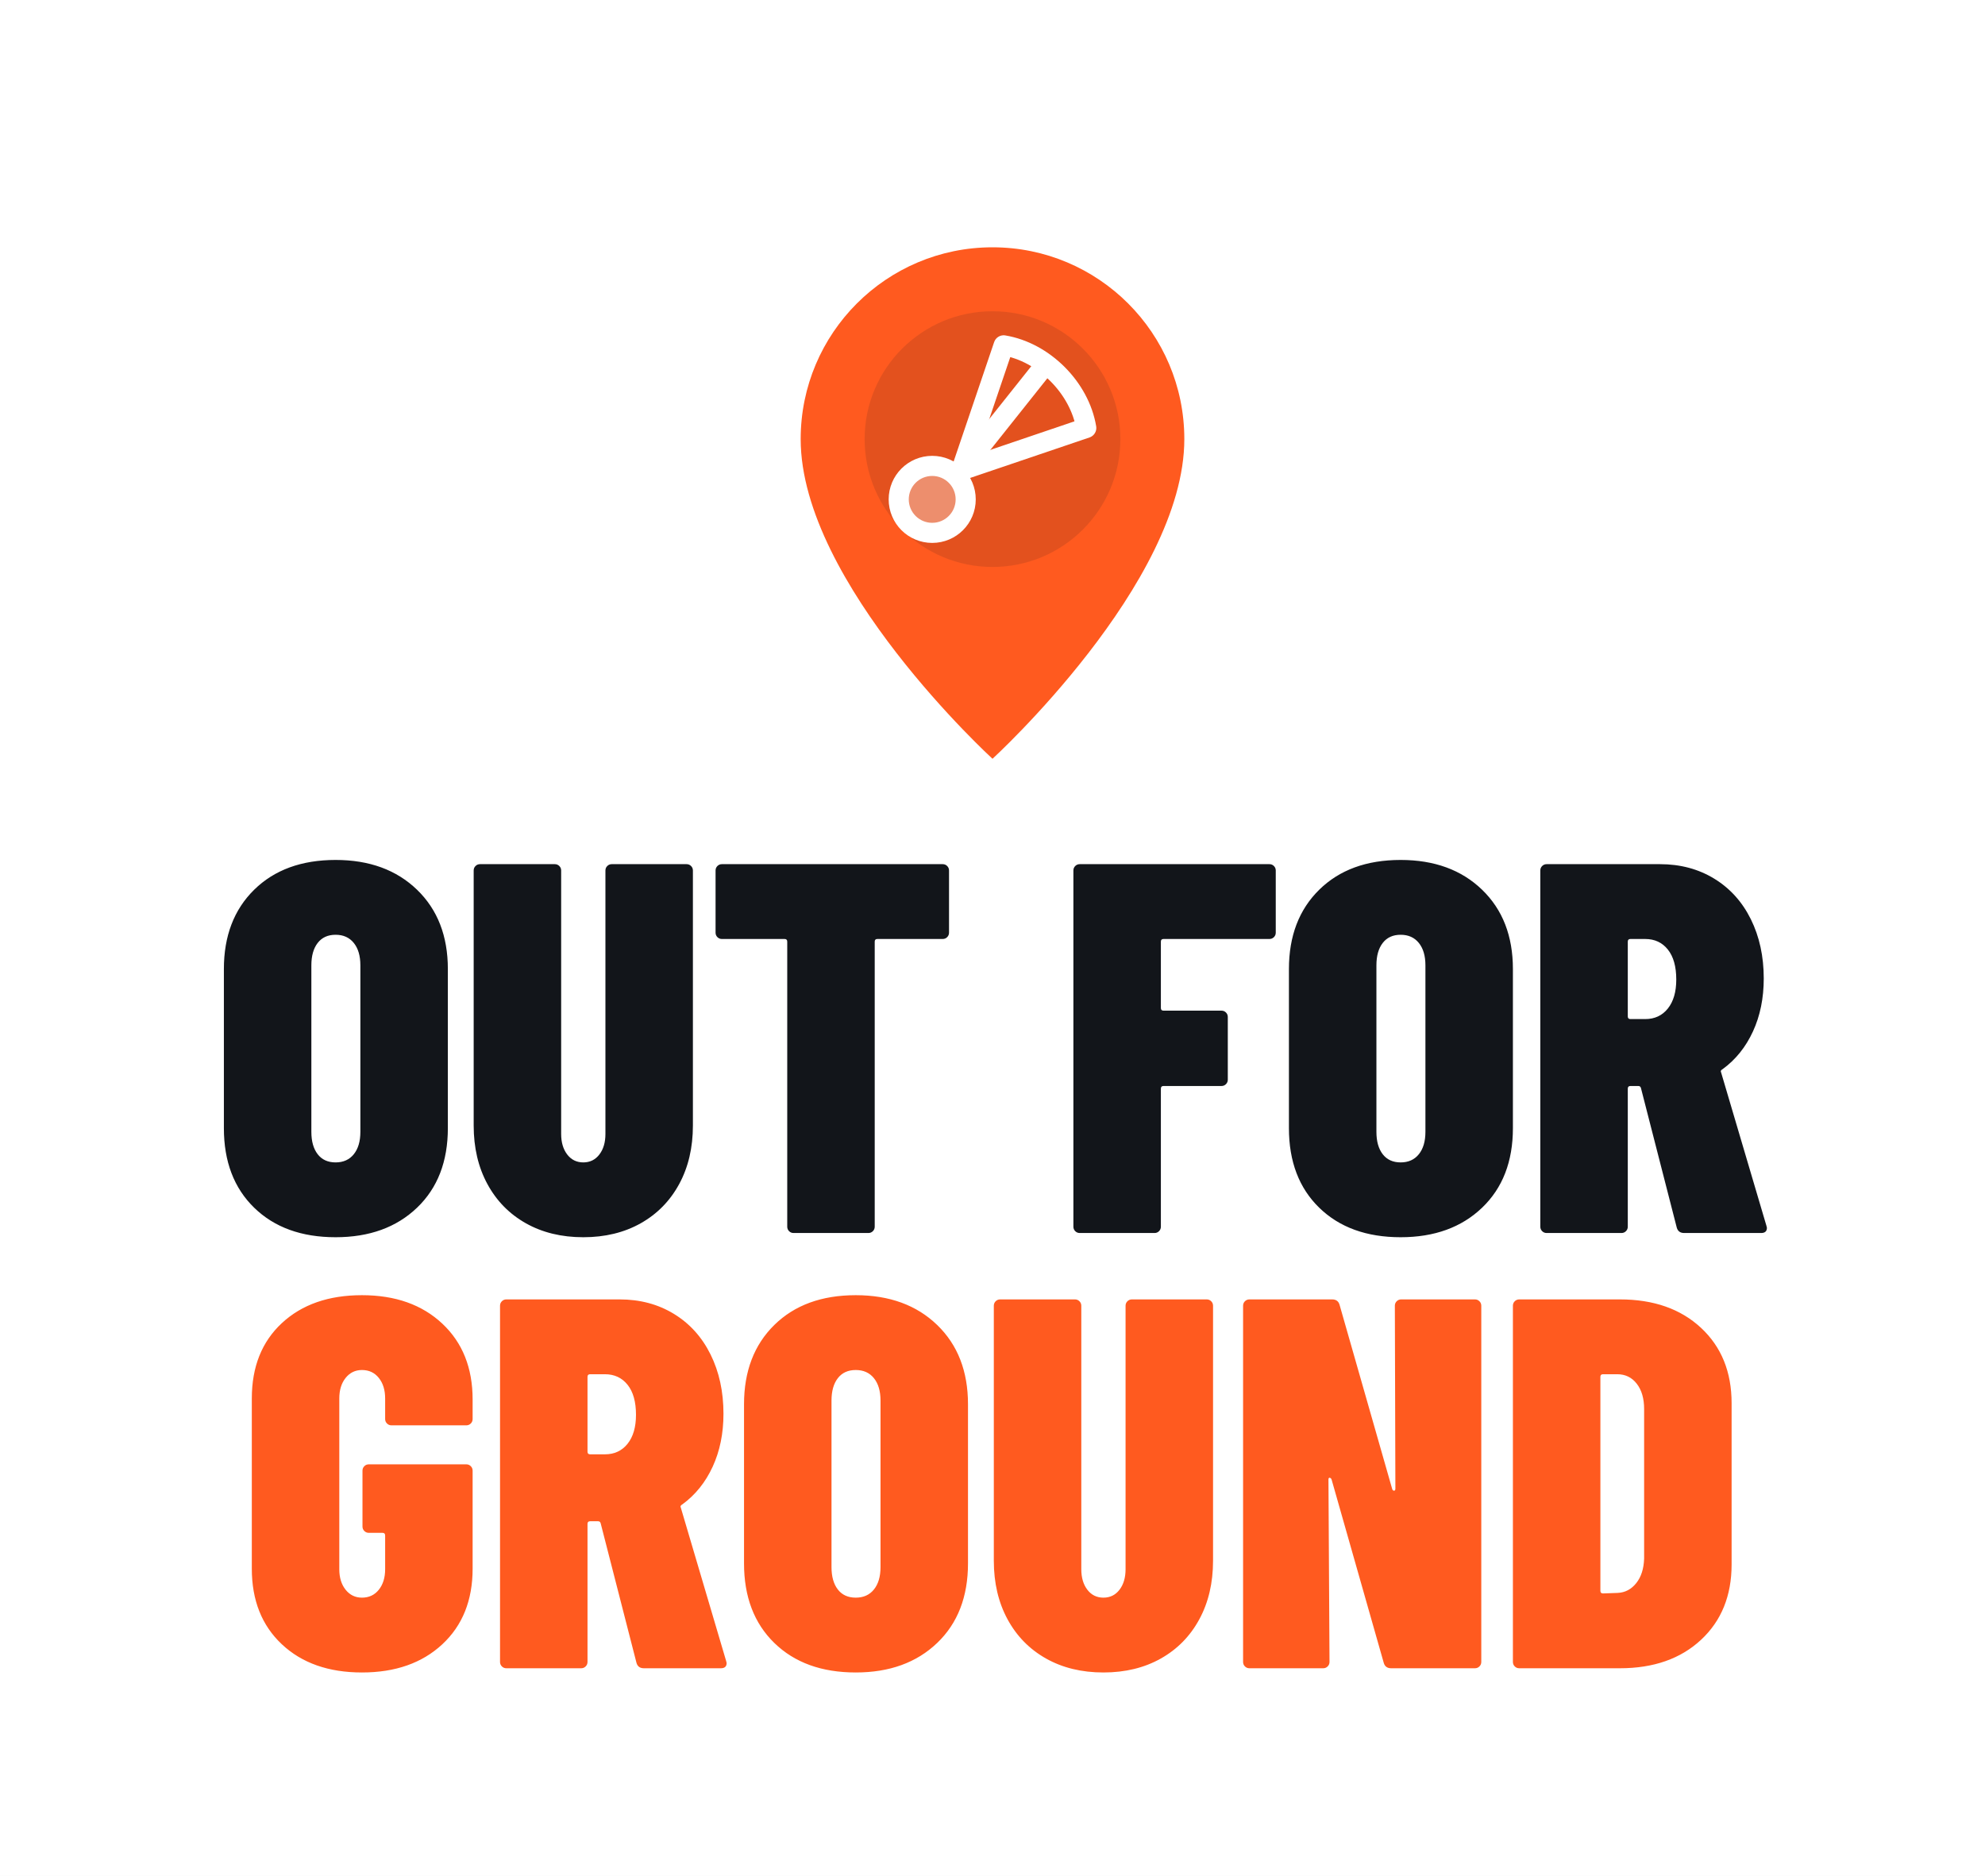
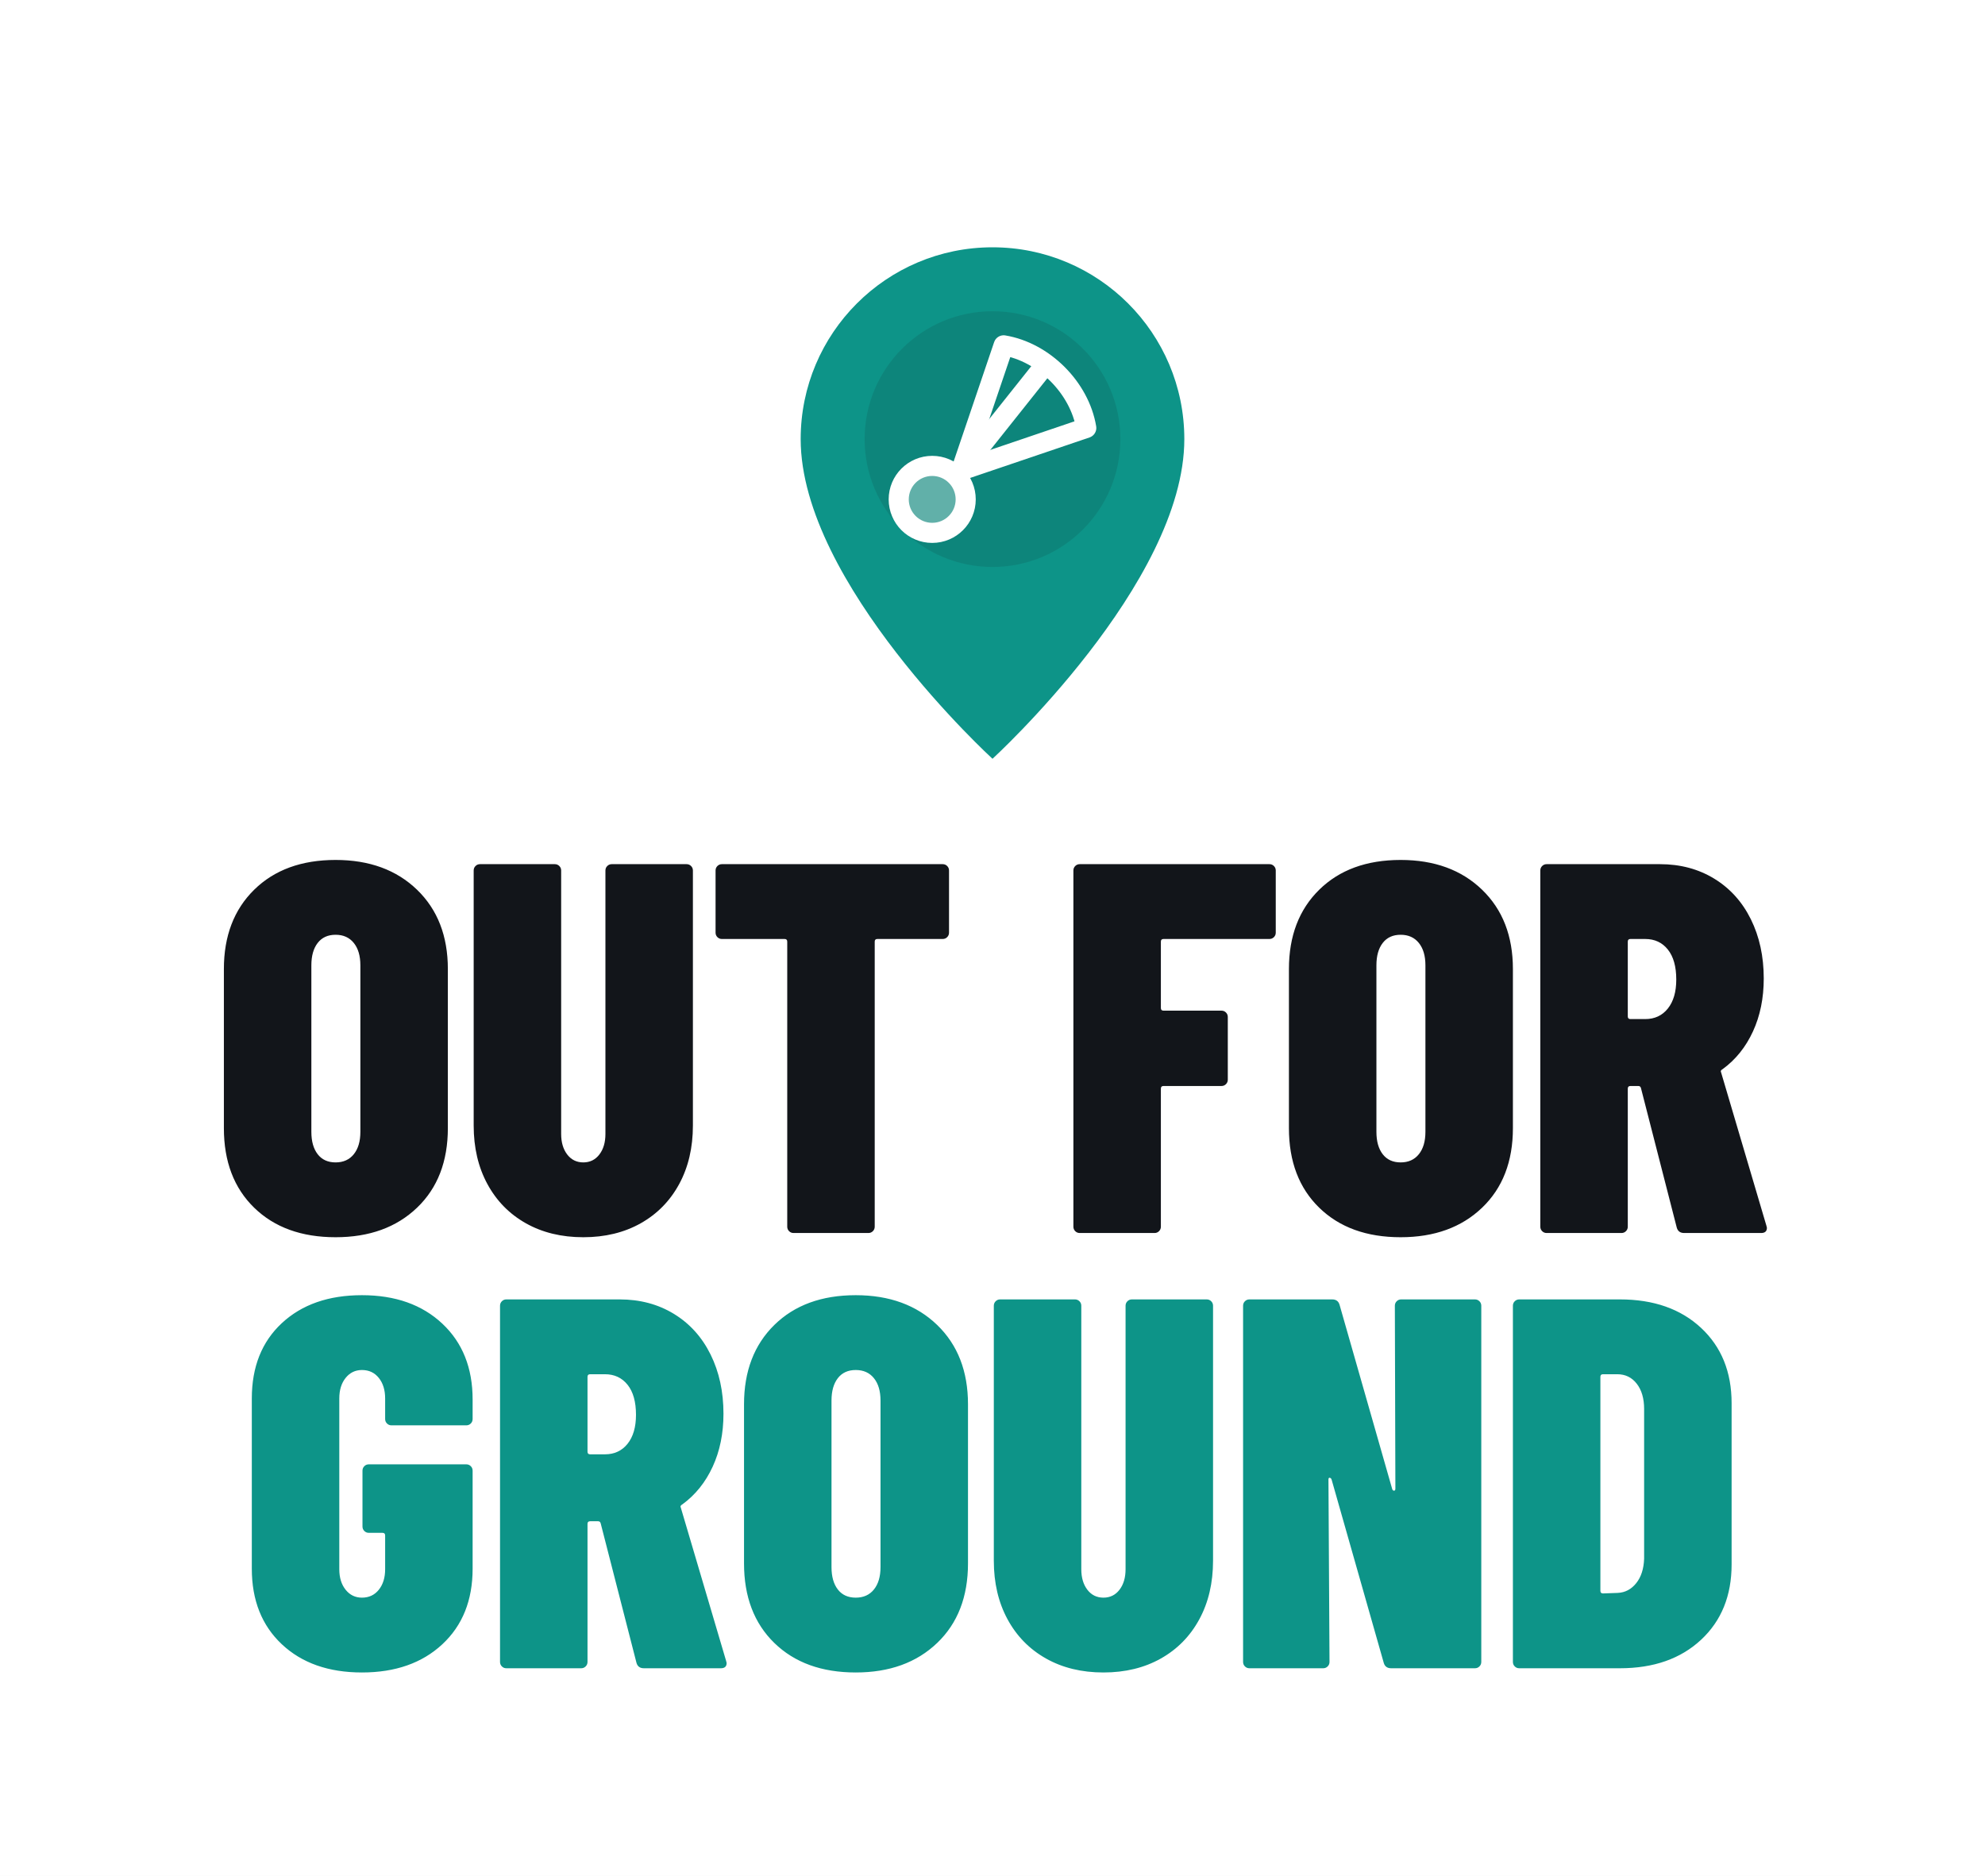
<svg xmlns="http://www.w3.org/2000/svg" viewBox="0 0 565 534" width="565" height="534" role="img" aria-label="Out For Ground Badminton">
  <rect width="565" height="534" fill="#ffffff" />
  <g transform="translate(199.3,60) scale(2.6)">
-     <path d="M32 4c-11.6 0-21 9.4-21 21 0 15.8 21 35 21 35s21-19.2 21-35c0-11.6-9.4-21-21-21z" fill="#ff5a1f" />
+     <path d="M32 4c-11.6 0-21 9.4-21 21 0 15.8 21 35 21 35s21-19.2 21-35c0-11.6-9.4-21-21-21z" fill="#0d9488" />
    <circle cx="32" cy="25" r="14" fill="#12151a" opacity="0.12" />
    <g transform="translate(17.333 10.333) scale(1.2222)" fill="none" stroke="#fff" stroke-width="1.800" stroke-linecap="round" stroke-linejoin="round">
      <path d="M9.2 14.8L13 3.6c3.6.6 6.8 3.8 7.4 7.4L9.2 14.8z" />
      <path d="M9.2 14.8l7.4-9.3" />
      <circle cx="6.6" cy="17.4" r="3" fill="#fff" fill-opacity="0.35" />
    </g>
  </g>
  <path d="M63.725 321.15V275.85Q63.725 261.75 72.35 253.275Q80.975 244.8 95.525 244.8Q109.925 244.8 118.7 253.275Q127.475 261.75 127.475 275.85V321.15Q127.475 335.4 118.7 343.8Q109.925 352.2 95.525 352.2Q80.975 352.2 72.35 343.8Q63.725 335.4 63.725 321.15ZM102.575 322.2V274.8Q102.575 270.75 100.7 268.425Q98.825 266.1 95.525 266.1Q92.225 266.1 90.425 268.425Q88.625 270.75 88.625 274.8V322.2Q88.625 326.25 90.425 328.575Q92.225 330.9 95.525 330.9Q98.825 330.9 100.7 328.575Q102.575 326.25 102.575 322.2Z M134.825 320.4V247.8Q134.825 247.05 135.35 246.525Q135.875 246.0 136.625 246.0H157.925Q158.675 246.0 159.2 246.525Q159.725 247.05 159.725 247.8V322.8Q159.725 326.4 161.45 328.65Q163.175 330.9 166.025 330.9Q168.875 330.9 170.6 328.65Q172.325 326.4 172.325 322.8V247.8Q172.325 247.05 172.85 246.525Q173.375 246.0 174.125 246.0H195.425Q196.175 246.0 196.7 246.525Q197.225 247.05 197.225 247.8V320.4Q197.225 329.85 193.325 337.05Q189.425 344.25 182.375 348.225Q175.325 352.2 166.025 352.2Q156.725 352.2 149.675 348.225Q142.625 344.25 138.725 337.05Q134.825 329.85 134.825 320.4Z M270.125 247.8V265.5Q270.125 266.25 269.6 266.775Q269.075 267.3 268.325 267.3H249.725Q248.975 267.3 248.975 268.05V349.2Q248.975 349.95 248.45 350.475Q247.925 351.0 247.175 351.0H225.875Q225.125 351.0 224.6 350.475Q224.075 349.95 224.075 349.2V268.05Q224.075 267.3 223.325 267.3H205.475Q204.725 267.3 204.2 266.775Q203.675 266.25 203.675 265.5V247.8Q203.675 247.05 204.2 246.525Q204.725 246.0 205.475 246.0H268.325Q269.075 246.0 269.6 246.525Q270.125 247.05 270.125 247.8Z  M361.325 267.3H331.175Q330.425 267.3 330.425 268.05V286.95Q330.425 287.7 331.175 287.7H347.675Q348.425 287.7 348.95 288.225Q349.475 288.75 349.475 289.5V307.35Q349.475 308.1 348.95 308.625Q348.425 309.15 347.675 309.15H331.175Q330.425 309.15 330.425 309.9V349.2Q330.425 349.95 329.9 350.475Q329.375 351.0 328.625 351.0H307.325Q306.575 351.0 306.05 350.475Q305.525 349.95 305.525 349.2V247.8Q305.525 247.05 306.05 246.525Q306.575 246.0 307.325 246.0H361.325Q362.075 246.0 362.6 246.525Q363.125 247.05 363.125 247.8V265.5Q363.125 266.25 362.6 266.775Q362.075 267.3 361.325 267.3Z M366.875 321.15V275.85Q366.875 261.75 375.5 253.275Q384.125 244.8 398.675 244.8Q413.075 244.8 421.85 253.275Q430.625 261.75 430.625 275.85V321.15Q430.625 335.4 421.85 343.8Q413.075 352.2 398.675 352.2Q384.125 352.2 375.5 343.8Q366.875 335.4 366.875 321.15ZM405.725 322.2V274.8Q405.725 270.75 403.85 268.425Q401.975 266.1 398.675 266.1Q395.375 266.1 393.575 268.425Q391.775 270.75 391.775 274.8V322.2Q391.775 326.25 393.575 328.575Q395.375 330.9 398.675 330.9Q401.975 330.9 403.85 328.575Q405.725 326.25 405.725 322.2Z M477.275 349.5 467.075 309.75Q466.925 309.15 466.325 309.15H464.075Q463.325 309.15 463.325 309.9V349.2Q463.325 349.95 462.8 350.475Q462.275 351.0 461.525 351.0H440.225Q439.475 351.0 438.95 350.475Q438.425 349.95 438.425 349.2V247.8Q438.425 247.05 438.95 246.525Q439.475 246.0 440.225 246.0H472.475Q481.175 246.0 487.925 250.125Q494.675 254.25 498.35 261.675Q502.025 269.1 502.025 278.55Q502.025 286.95 498.95 293.625Q495.875 300.3 490.325 304.35Q490.025 304.5 489.875 304.725Q489.725 304.95 489.875 305.25L502.775 348.9L502.925 349.5Q502.925 351.0 501.275 351.0H479.375Q477.725 351.0 477.275 349.5ZM463.325 268.05V289.35Q463.325 290.1 464.075 290.1H468.275Q472.325 290.1 474.725 287.1Q477.125 284.1 477.125 278.85Q477.125 273.3 474.725 270.3Q472.325 267.3 468.275 267.3H464.075Q463.325 267.3 463.325 268.05Z" fill="#12151a" />
-   <path d="M71.675 446.55V398.1Q71.675 384.6 80.225 376.65Q88.775 368.7 103.025 368.7Q117.275 368.7 125.9 376.8Q134.525 384.9 134.525 398.4V403.95Q134.525 404.7 134.0 405.225Q133.475 405.75 132.725 405.75H111.425Q110.675 405.75 110.15 405.225Q109.625 404.7 109.625 403.95V398.1Q109.625 394.5 107.825 392.25Q106.025 390.0 103.025 390.0Q100.175 390.0 98.375 392.25Q96.575 394.5 96.575 398.1V446.7Q96.575 450.3 98.375 452.55Q100.175 454.8 103.025 454.8Q106.025 454.8 107.825 452.55Q109.625 450.3 109.625 446.7V437.1Q109.625 436.35 108.875 436.35H104.975Q104.225 436.35 103.7 435.825Q103.175 435.3 103.175 434.55V418.65Q103.175 417.9 103.7 417.375Q104.225 416.85 104.975 416.85H132.725Q133.475 416.85 134.0 417.375Q134.525 417.9 134.525 418.65V446.55Q134.525 460.05 125.9 468.075Q117.275 476.1 103.025 476.1Q88.775 476.1 80.225 468.075Q71.675 460.05 71.675 446.55Z M181.175 473.4 170.975 433.65Q170.825 433.05 170.225 433.05H167.975Q167.225 433.05 167.225 433.8V473.1Q167.225 473.85 166.7 474.375Q166.175 474.9 165.425 474.9H144.125Q143.375 474.9 142.85 474.375Q142.325 473.85 142.325 473.1V371.7Q142.325 370.95 142.85 370.425Q143.375 369.9 144.125 369.9H176.375Q185.075 369.9 191.825 374.025Q198.575 378.15 202.25 385.575Q205.925 393.0 205.925 402.45Q205.925 410.85 202.85 417.525Q199.775 424.2 194.225 428.25Q193.925 428.4 193.775 428.625Q193.625 428.85 193.775 429.15L206.675 472.8L206.825 473.4Q206.825 474.9 205.175 474.9H183.275Q181.625 474.9 181.175 473.4ZM167.225 391.95V413.25Q167.225 414.0 167.975 414.0H172.175Q176.225 414.0 178.625 411.0Q181.025 408.0 181.025 402.75Q181.025 397.2 178.625 394.2Q176.225 391.2 172.175 391.2H167.975Q167.225 391.2 167.225 391.95Z M211.775 445.05V399.75Q211.775 385.65 220.4 377.175Q229.025 368.7 243.575 368.7Q257.975 368.7 266.75 377.175Q275.525 385.65 275.525 399.75V445.05Q275.525 459.3 266.75 467.7Q257.975 476.1 243.575 476.1Q229.025 476.1 220.4 467.7Q211.775 459.3 211.775 445.05ZM250.625 446.1V398.7Q250.625 394.65 248.75 392.325Q246.875 390.0 243.575 390.0Q240.275 390.0 238.475 392.325Q236.675 394.65 236.675 398.7V446.1Q236.675 450.15 238.475 452.475Q240.275 454.8 243.575 454.8Q246.875 454.8 248.75 452.475Q250.625 450.15 250.625 446.1Z M282.875 444.3V371.7Q282.875 370.95 283.4 370.425Q283.925 369.9 284.675 369.9H305.975Q306.725 369.9 307.25 370.425Q307.775 370.95 307.775 371.7V446.7Q307.775 450.3 309.5 452.55Q311.225 454.8 314.075 454.8Q316.925 454.8 318.65 452.55Q320.375 450.3 320.375 446.7V371.7Q320.375 370.95 320.9 370.425Q321.425 369.9 322.175 369.9H343.475Q344.225 369.9 344.75 370.425Q345.275 370.95 345.275 371.7V444.3Q345.275 453.75 341.375 460.95Q337.475 468.15 330.425 472.125Q323.375 476.1 314.075 476.1Q304.775 476.1 297.725 472.125Q290.675 468.15 286.775 460.95Q282.875 453.75 282.875 444.3Z M398.825 369.9H419.825Q420.575 369.9 421.1 370.425Q421.625 370.95 421.625 371.7V473.1Q421.625 473.85 421.1 474.375Q420.575 474.9 419.825 474.9H395.975Q394.325 474.9 393.875 473.4L379.025 421.2Q378.875 420.75 378.5 420.675Q378.125 420.6 378.125 421.2L378.425 473.1Q378.425 473.85 377.9 474.375Q377.375 474.9 376.625 474.9H355.625Q354.875 474.9 354.35 474.375Q353.825 473.85 353.825 473.1V371.7Q353.825 370.95 354.35 370.425Q354.875 369.9 355.625 369.9H379.175Q380.825 369.9 381.275 371.4L396.275 423.9Q396.425 424.35 396.8 424.35Q397.175 424.35 397.175 423.75L397.025 371.7Q397.025 370.95 397.55 370.425Q398.075 369.9 398.825 369.9Z M430.625 473.1V371.7Q430.625 370.95 431.15 370.425Q431.675 369.9 432.425 369.9H461.075Q475.475 369.9 484.175 378.0Q492.875 386.1 492.875 399.45V445.35Q492.875 458.7 484.175 466.8Q475.475 474.9 461.075 474.9H432.425Q431.675 474.9 431.15 474.375Q430.625 473.85 430.625 473.1ZM456.275 453.6 460.475 453.45Q463.625 453.3 465.725 450.675Q467.825 448.05 467.975 443.7V401.1Q467.975 396.6 465.875 393.9Q463.775 391.2 460.325 391.2H456.275Q455.525 391.2 455.525 391.95V452.85Q455.525 453.6 456.275 453.6Z" fill="#ff5a1f" />
+   <path d="M71.675 446.55V398.1Q71.675 384.6 80.225 376.65Q88.775 368.7 103.025 368.7Q117.275 368.7 125.9 376.8Q134.525 384.9 134.525 398.4V403.95Q134.525 404.7 134.0 405.225Q133.475 405.75 132.725 405.75H111.425Q110.675 405.75 110.15 405.225Q109.625 404.7 109.625 403.95V398.1Q109.625 394.5 107.825 392.25Q106.025 390.0 103.025 390.0Q100.175 390.0 98.375 392.25Q96.575 394.5 96.575 398.1V446.7Q96.575 450.3 98.375 452.55Q100.175 454.8 103.025 454.8Q106.025 454.8 107.825 452.55Q109.625 450.3 109.625 446.7V437.1Q109.625 436.35 108.875 436.35H104.975Q104.225 436.35 103.7 435.825Q103.175 435.3 103.175 434.55V418.65Q103.175 417.9 103.7 417.375Q104.225 416.85 104.975 416.85H132.725Q133.475 416.85 134.0 417.375Q134.525 417.9 134.525 418.65V446.55Q134.525 460.05 125.9 468.075Q117.275 476.1 103.025 476.1Q88.775 476.1 80.225 468.075Q71.675 460.05 71.675 446.55Z M181.175 473.4 170.975 433.65Q170.825 433.05 170.225 433.05H167.975Q167.225 433.05 167.225 433.8V473.1Q167.225 473.85 166.7 474.375Q166.175 474.9 165.425 474.9H144.125Q143.375 474.9 142.85 474.375Q142.325 473.85 142.325 473.1V371.7Q142.325 370.95 142.85 370.425Q143.375 369.9 144.125 369.9H176.375Q185.075 369.9 191.825 374.025Q198.575 378.15 202.25 385.575Q205.925 393.0 205.925 402.45Q205.925 410.85 202.85 417.525Q199.775 424.2 194.225 428.25Q193.925 428.4 193.775 428.625Q193.625 428.85 193.775 429.15L206.675 472.8L206.825 473.4Q206.825 474.9 205.175 474.9H183.275Q181.625 474.9 181.175 473.4ZM167.225 391.95V413.25Q167.225 414.0 167.975 414.0H172.175Q176.225 414.0 178.625 411.0Q181.025 408.0 181.025 402.75Q181.025 397.2 178.625 394.2Q176.225 391.2 172.175 391.2H167.975Q167.225 391.2 167.225 391.95Z M211.775 445.05V399.75Q211.775 385.65 220.4 377.175Q229.025 368.7 243.575 368.7Q257.975 368.7 266.75 377.175Q275.525 385.65 275.525 399.75V445.05Q275.525 459.3 266.75 467.7Q257.975 476.1 243.575 476.1Q229.025 476.1 220.4 467.7Q211.775 459.3 211.775 445.05ZM250.625 446.1V398.7Q250.625 394.65 248.75 392.325Q246.875 390.0 243.575 390.0Q240.275 390.0 238.475 392.325Q236.675 394.65 236.675 398.7V446.1Q236.675 450.15 238.475 452.475Q240.275 454.8 243.575 454.8Q246.875 454.8 248.75 452.475Q250.625 450.15 250.625 446.1Z M282.875 444.3V371.7Q282.875 370.95 283.4 370.425Q283.925 369.9 284.675 369.9H305.975Q306.725 369.9 307.25 370.425Q307.775 370.95 307.775 371.7V446.7Q307.775 450.3 309.5 452.55Q311.225 454.8 314.075 454.8Q316.925 454.8 318.65 452.55Q320.375 450.3 320.375 446.7V371.7Q320.375 370.95 320.9 370.425Q321.425 369.9 322.175 369.9H343.475Q344.225 369.9 344.75 370.425Q345.275 370.95 345.275 371.7V444.3Q345.275 453.75 341.375 460.95Q337.475 468.15 330.425 472.125Q323.375 476.1 314.075 476.1Q304.775 476.1 297.725 472.125Q290.675 468.15 286.775 460.95Q282.875 453.75 282.875 444.3Z M398.825 369.9H419.825Q420.575 369.9 421.1 370.425Q421.625 370.95 421.625 371.7V473.1Q421.625 473.85 421.1 474.375Q420.575 474.9 419.825 474.9H395.975Q394.325 474.9 393.875 473.4L379.025 421.2Q378.875 420.75 378.5 420.675Q378.125 420.6 378.125 421.2L378.425 473.1Q378.425 473.85 377.9 474.375Q377.375 474.9 376.625 474.9H355.625Q354.875 474.9 354.35 474.375Q353.825 473.85 353.825 473.1V371.7Q353.825 370.95 354.35 370.425Q354.875 369.9 355.625 369.9H379.175Q380.825 369.9 381.275 371.4L396.275 423.9Q396.425 424.35 396.8 424.35Q397.175 424.35 397.175 423.75L397.025 371.7Q397.025 370.95 397.55 370.425Q398.075 369.9 398.825 369.9Z M430.625 473.1V371.7Q430.625 370.95 431.15 370.425Q431.675 369.9 432.425 369.9H461.075Q475.475 369.9 484.175 378.0Q492.875 386.1 492.875 399.45V445.35Q492.875 458.7 484.175 466.8Q475.475 474.9 461.075 474.9H432.425Q431.675 474.9 431.15 474.375Q430.625 473.85 430.625 473.1ZM456.275 453.6 460.475 453.45Q463.625 453.3 465.725 450.675Q467.825 448.05 467.975 443.7V401.1Q467.975 396.6 465.875 393.9Q463.775 391.2 460.325 391.2H456.275Q455.525 391.2 455.525 391.95V452.85Q455.525 453.6 456.275 453.6Z" fill="#0d9488" />
</svg>
